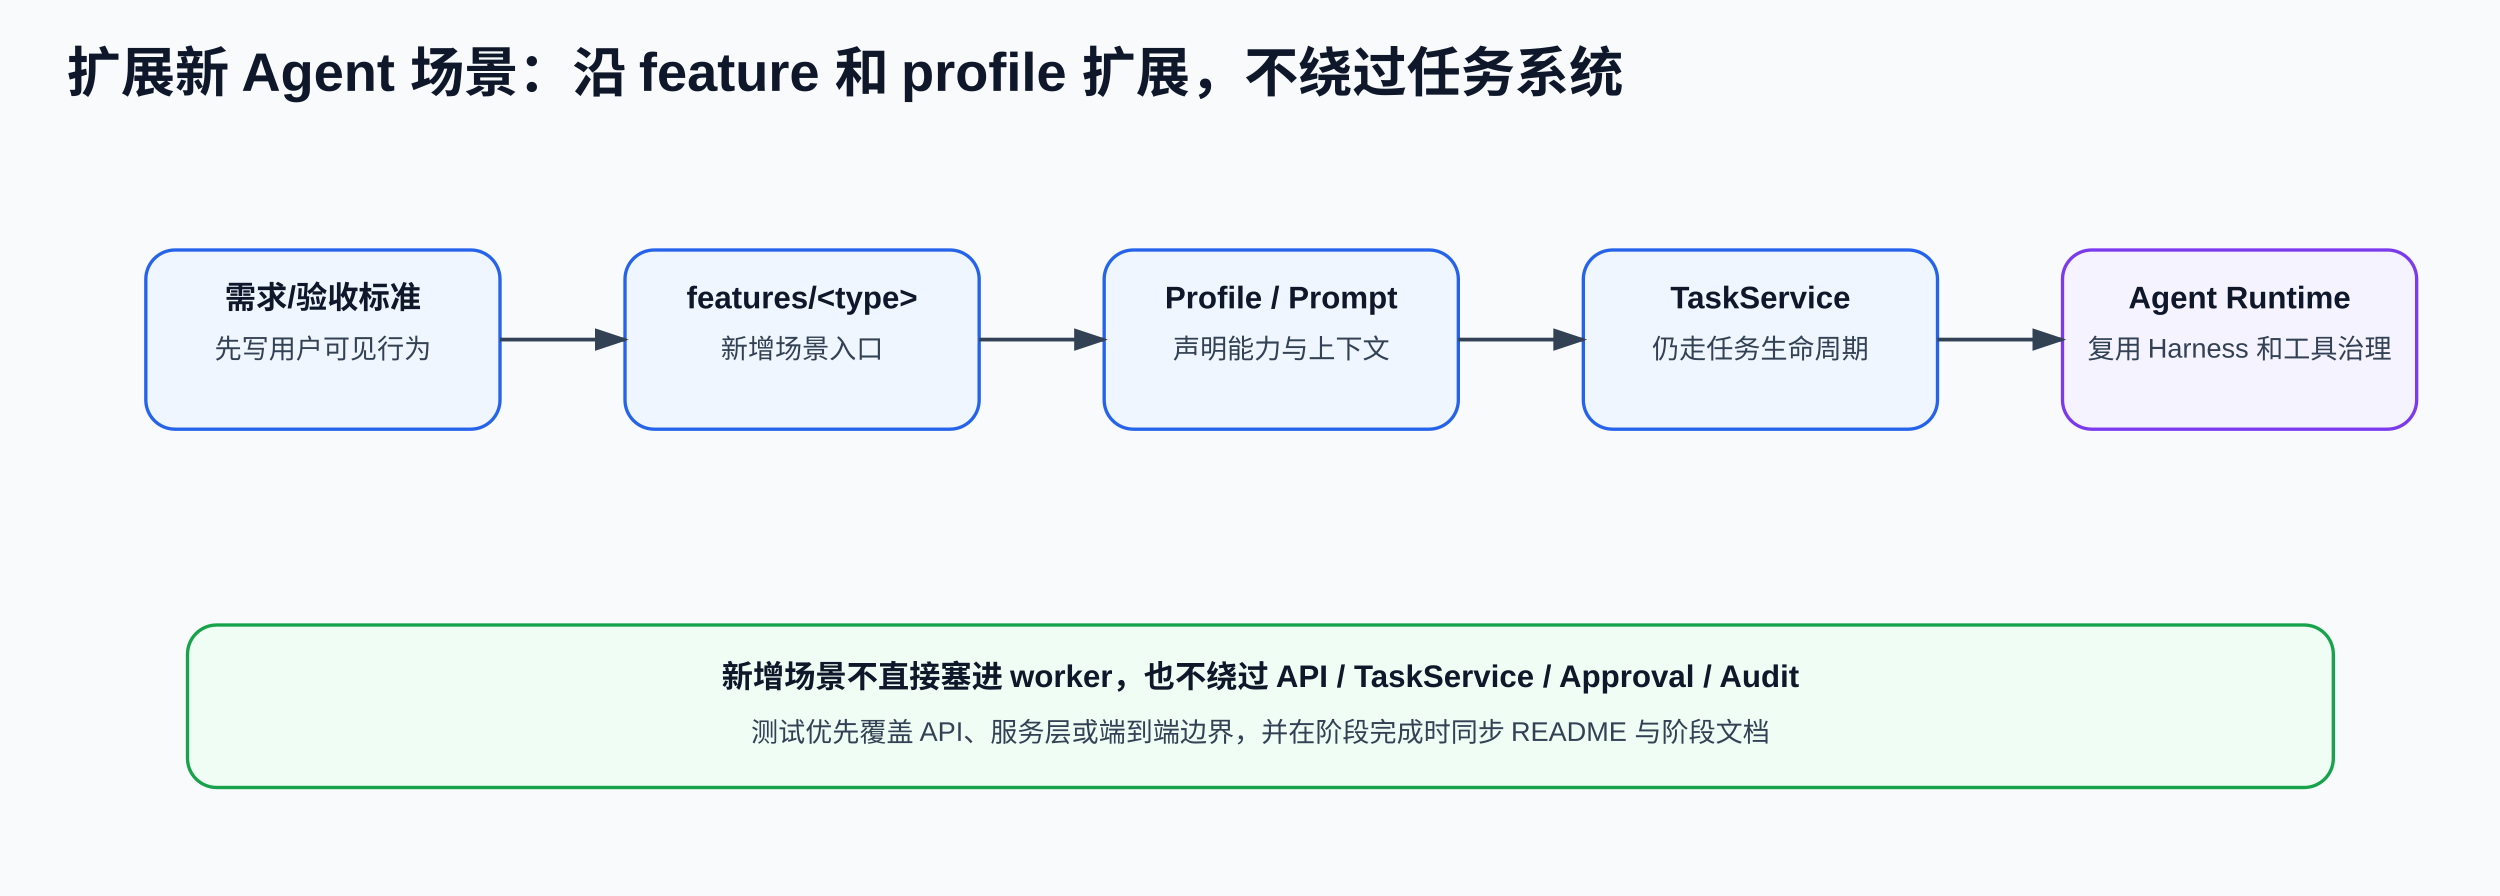
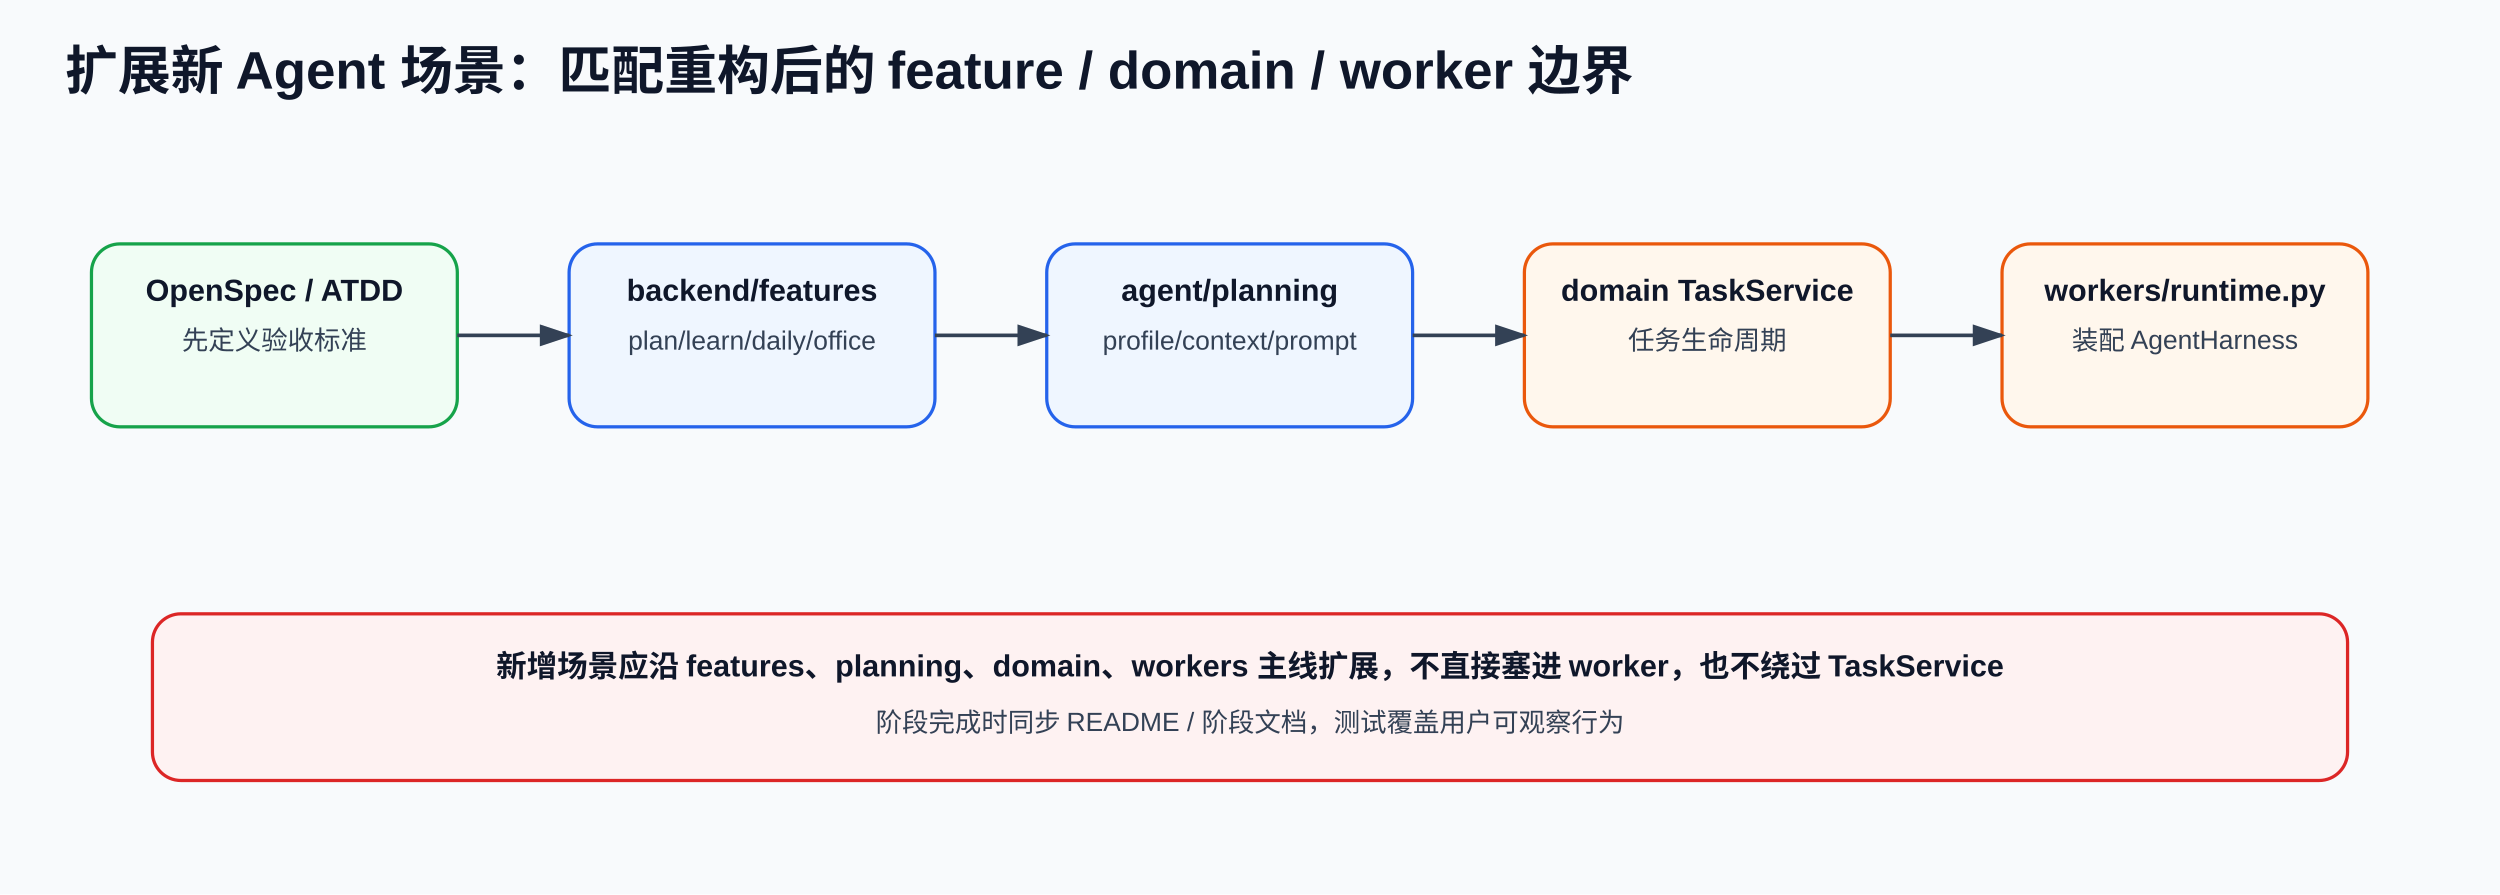
- <svg xmlns="http://www.w3.org/2000/svg" width="1200" height="430" viewBox="0 0 1200 430" role="img">
+ <svg xmlns="http://www.w3.org/2000/svg" width="1230" height="440" viewBox="0 0 1230 440" role="img">
  <style>
  .bg { fill: #f8fafc; }
  .title { font: 700 26px -apple-system,BlinkMacSystemFont,"Segoe UI",Arial,"Noto Sans CJK SC",sans-serif; fill: #0f172a; }
  .label { font: 700 15px -apple-system,BlinkMacSystemFont,"Segoe UI",Arial,"Noto Sans CJK SC",sans-serif; fill: #0f172a; }
  .small { font: 400 13px -apple-system,BlinkMacSystemFont,"Segoe UI",Arial,"Noto Sans CJK SC",sans-serif; fill: #334155; }
  .tiny { font: 400 12px -apple-system,BlinkMacSystemFont,"Segoe UI",Arial,"Noto Sans CJK SC",sans-serif; fill: #475569; }
  .blue { stroke: #2563eb; fill: #eff6ff; }
  .green { stroke: #16a34a; fill: #f0fdf4; }
  .orange { stroke: #ea580c; fill: #fff7ed; }
  .purple { stroke: #7c3aed; fill: #f5f3ff; }
  .slate { stroke: #64748b; fill: #f8fafc; }
  .red { stroke: #dc2626; fill: #fef2f2; }
  .box { stroke-width: 1.6; rx: 14; }
  .arrow { stroke: #334155; stroke-width: 1.8; fill: none; marker-end: url(#arrow); }
  .dash { stroke-dasharray: 6 6; }
  .lane { stroke: #cbd5e1; stroke-width: 1.2; stroke-dasharray: 5 5; fill: none; }
</style>
  <defs>
    <marker id="arrow" markerWidth="10" markerHeight="10" refX="8" refY="3" orient="auto" markerUnits="strokeWidth">
      <path d="M0,0 L0,6 L9,3 z" fill="#334155" />
    </marker>
  </defs>
  <rect width="100%" height="100%" class="bg" />
-   <text x="32" y="44" text-anchor="start" class="title">扩展新 Agent 场景：沿 feature 和 profile 扩展，不绕过任务系统</text>
-   <rect x="70" y="120" width="170" height="86" class="box blue" rx="14" />
-   <text x="155.0" y="148" text-anchor="middle" class="label">需求/验收标准</text>
-   <text x="155.0" y="172" text-anchor="middle" class="small">先写用户可见行为</text>
-   <rect x="300" y="120" width="170" height="86" class="box blue" rx="14" />
-   <text x="385.0" y="148" text-anchor="middle" class="label">features/&lt;type&gt;</text>
-   <text x="385.0" y="172" text-anchor="middle" class="small">新增场景入口</text>
-   <rect x="530" y="120" width="170" height="86" class="box blue" rx="14" />
-   <text x="615.0" y="148" text-anchor="middle" class="label">Profile / Prompt</text>
-   <text x="615.0" y="172" text-anchor="middle" class="small">声明能力与上下文</text>
-   <rect x="760" y="120" width="170" height="86" class="box blue" rx="14" />
-   <text x="845.0" y="148" text-anchor="middle" class="label">TaskService</text>
-   <text x="845.0" y="172" text-anchor="middle" class="small">仍走任务生命周期</text>
-   <rect x="990" y="120" width="170" height="86" class="box purple" rx="14" />
-   <text x="1075.0" y="148" text-anchor="middle" class="label">Agent Runtime</text>
-   <text x="1075.0" y="172" text-anchor="middle" class="small">复用 Harness 和工具治理</text>
-   <path d="M240,163 L300,163" class="arrow" />
-   <path d="M470,163 L530,163" class="arrow" />
-   <path d="M700,163 L760,163" class="arrow" />
-   <path d="M930,163 L990,163" class="arrow" />
-   <rect x="90" y="300" width="1030" height="78" class="box green" rx="14" />
-   <text x="605" y="330" text-anchor="middle" class="label">新增场景不直接塞进 worker，也不绕过 API / TaskService / Approval / Audit</text>
-   <text x="605" y="356" text-anchor="middle" class="small">测试优先覆盖 API、服务层或端到端边界，并在阶段完成时同步 README 与阶段文档</text>
+   <text x="32" y="44" text-anchor="start" class="title">扩展新 Agent 场景：匹配重构后的 feature / domain / worker 边界</text>
+   <rect x="45" y="120" width="180" height="90" class="box green" rx="14" />
+   <text x="135.0" y="148" text-anchor="middle" class="label">OpenSpec / ATDD</text>
+   <text x="135.0" y="172" text-anchor="middle" class="small">先定义验收标准</text>
+   <rect x="280" y="120" width="180" height="90" class="box blue" rx="14" />
+   <text x="370.0" y="148" text-anchor="middle" class="label">backend/features</text>
+   <text x="370.0" y="172" text-anchor="middle" class="small">plan/learn/daily/office</text>
+   <rect x="515" y="120" width="180" height="90" class="box blue" rx="14" />
+   <text x="605.0" y="148" text-anchor="middle" class="label">agent/planning</text>
+   <text x="605.0" y="172" text-anchor="middle" class="small">profile/context/prompt</text>
+   <rect x="750" y="120" width="180" height="90" class="box orange" rx="14" />
+   <text x="840.0" y="148" text-anchor="middle" class="label">domain TaskService</text>
+   <text x="840.0" y="172" text-anchor="middle" class="small">任务生命周期</text>
+   <rect x="985" y="120" width="180" height="90" class="box orange" rx="14" />
+   <text x="1075.0" y="148" text-anchor="middle" class="label">workers/runtime.py</text>
+   <text x="1075.0" y="172" text-anchor="middle" class="small">装配 AgentHarness</text>
+   <path d="M225,165 L280,165" class="arrow" />
+   <path d="M460,165 L515,165" class="arrow" />
+   <path d="M695,165 L750,165" class="arrow" />
+   <path d="M930,165 L985,165" class="arrow" />
+   <rect x="75" y="302" width="1080" height="82" class="box red" rx="14" />
+   <text x="615" y="333" text-anchor="middle" class="label">新增场景应沿 features、planning、domain、workers 主线扩展，不直接塞进 worker，也不绕过 TaskService</text>
+   <text x="615" y="360" text-anchor="middle" class="small">阶段完成时同步 README / 阶段文档，测试覆盖用户可观察行为</text>
</svg>
